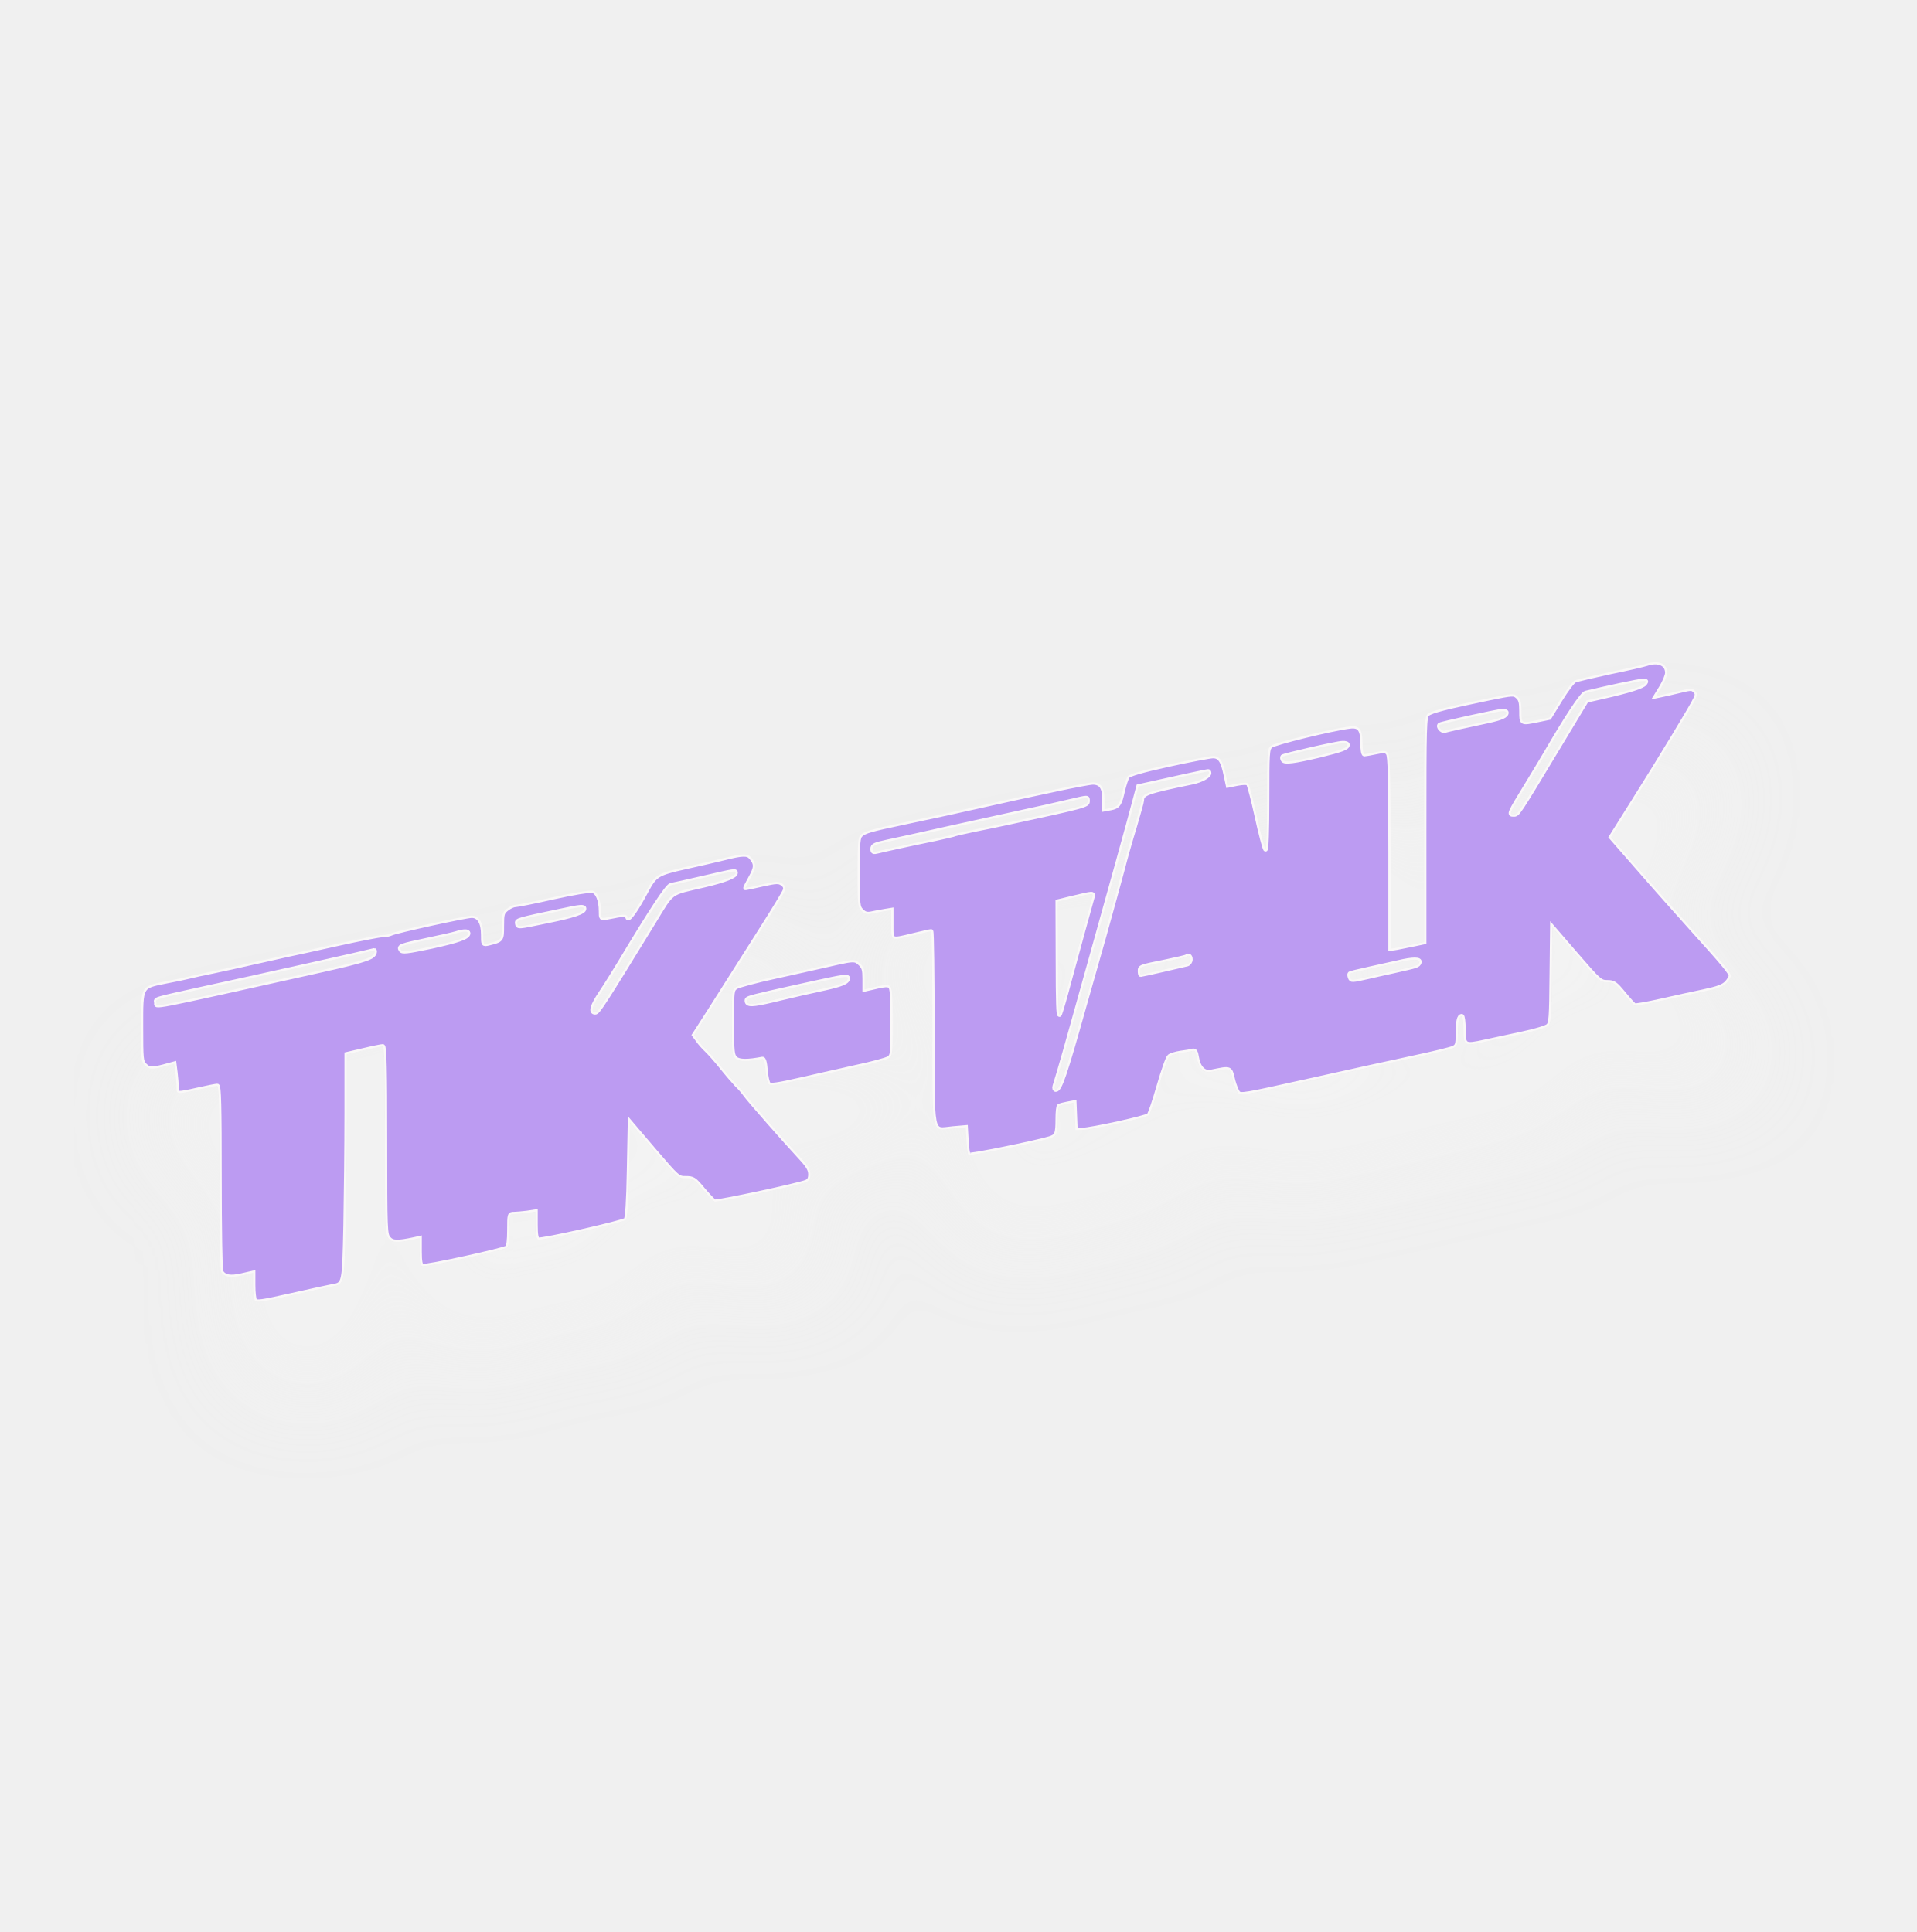
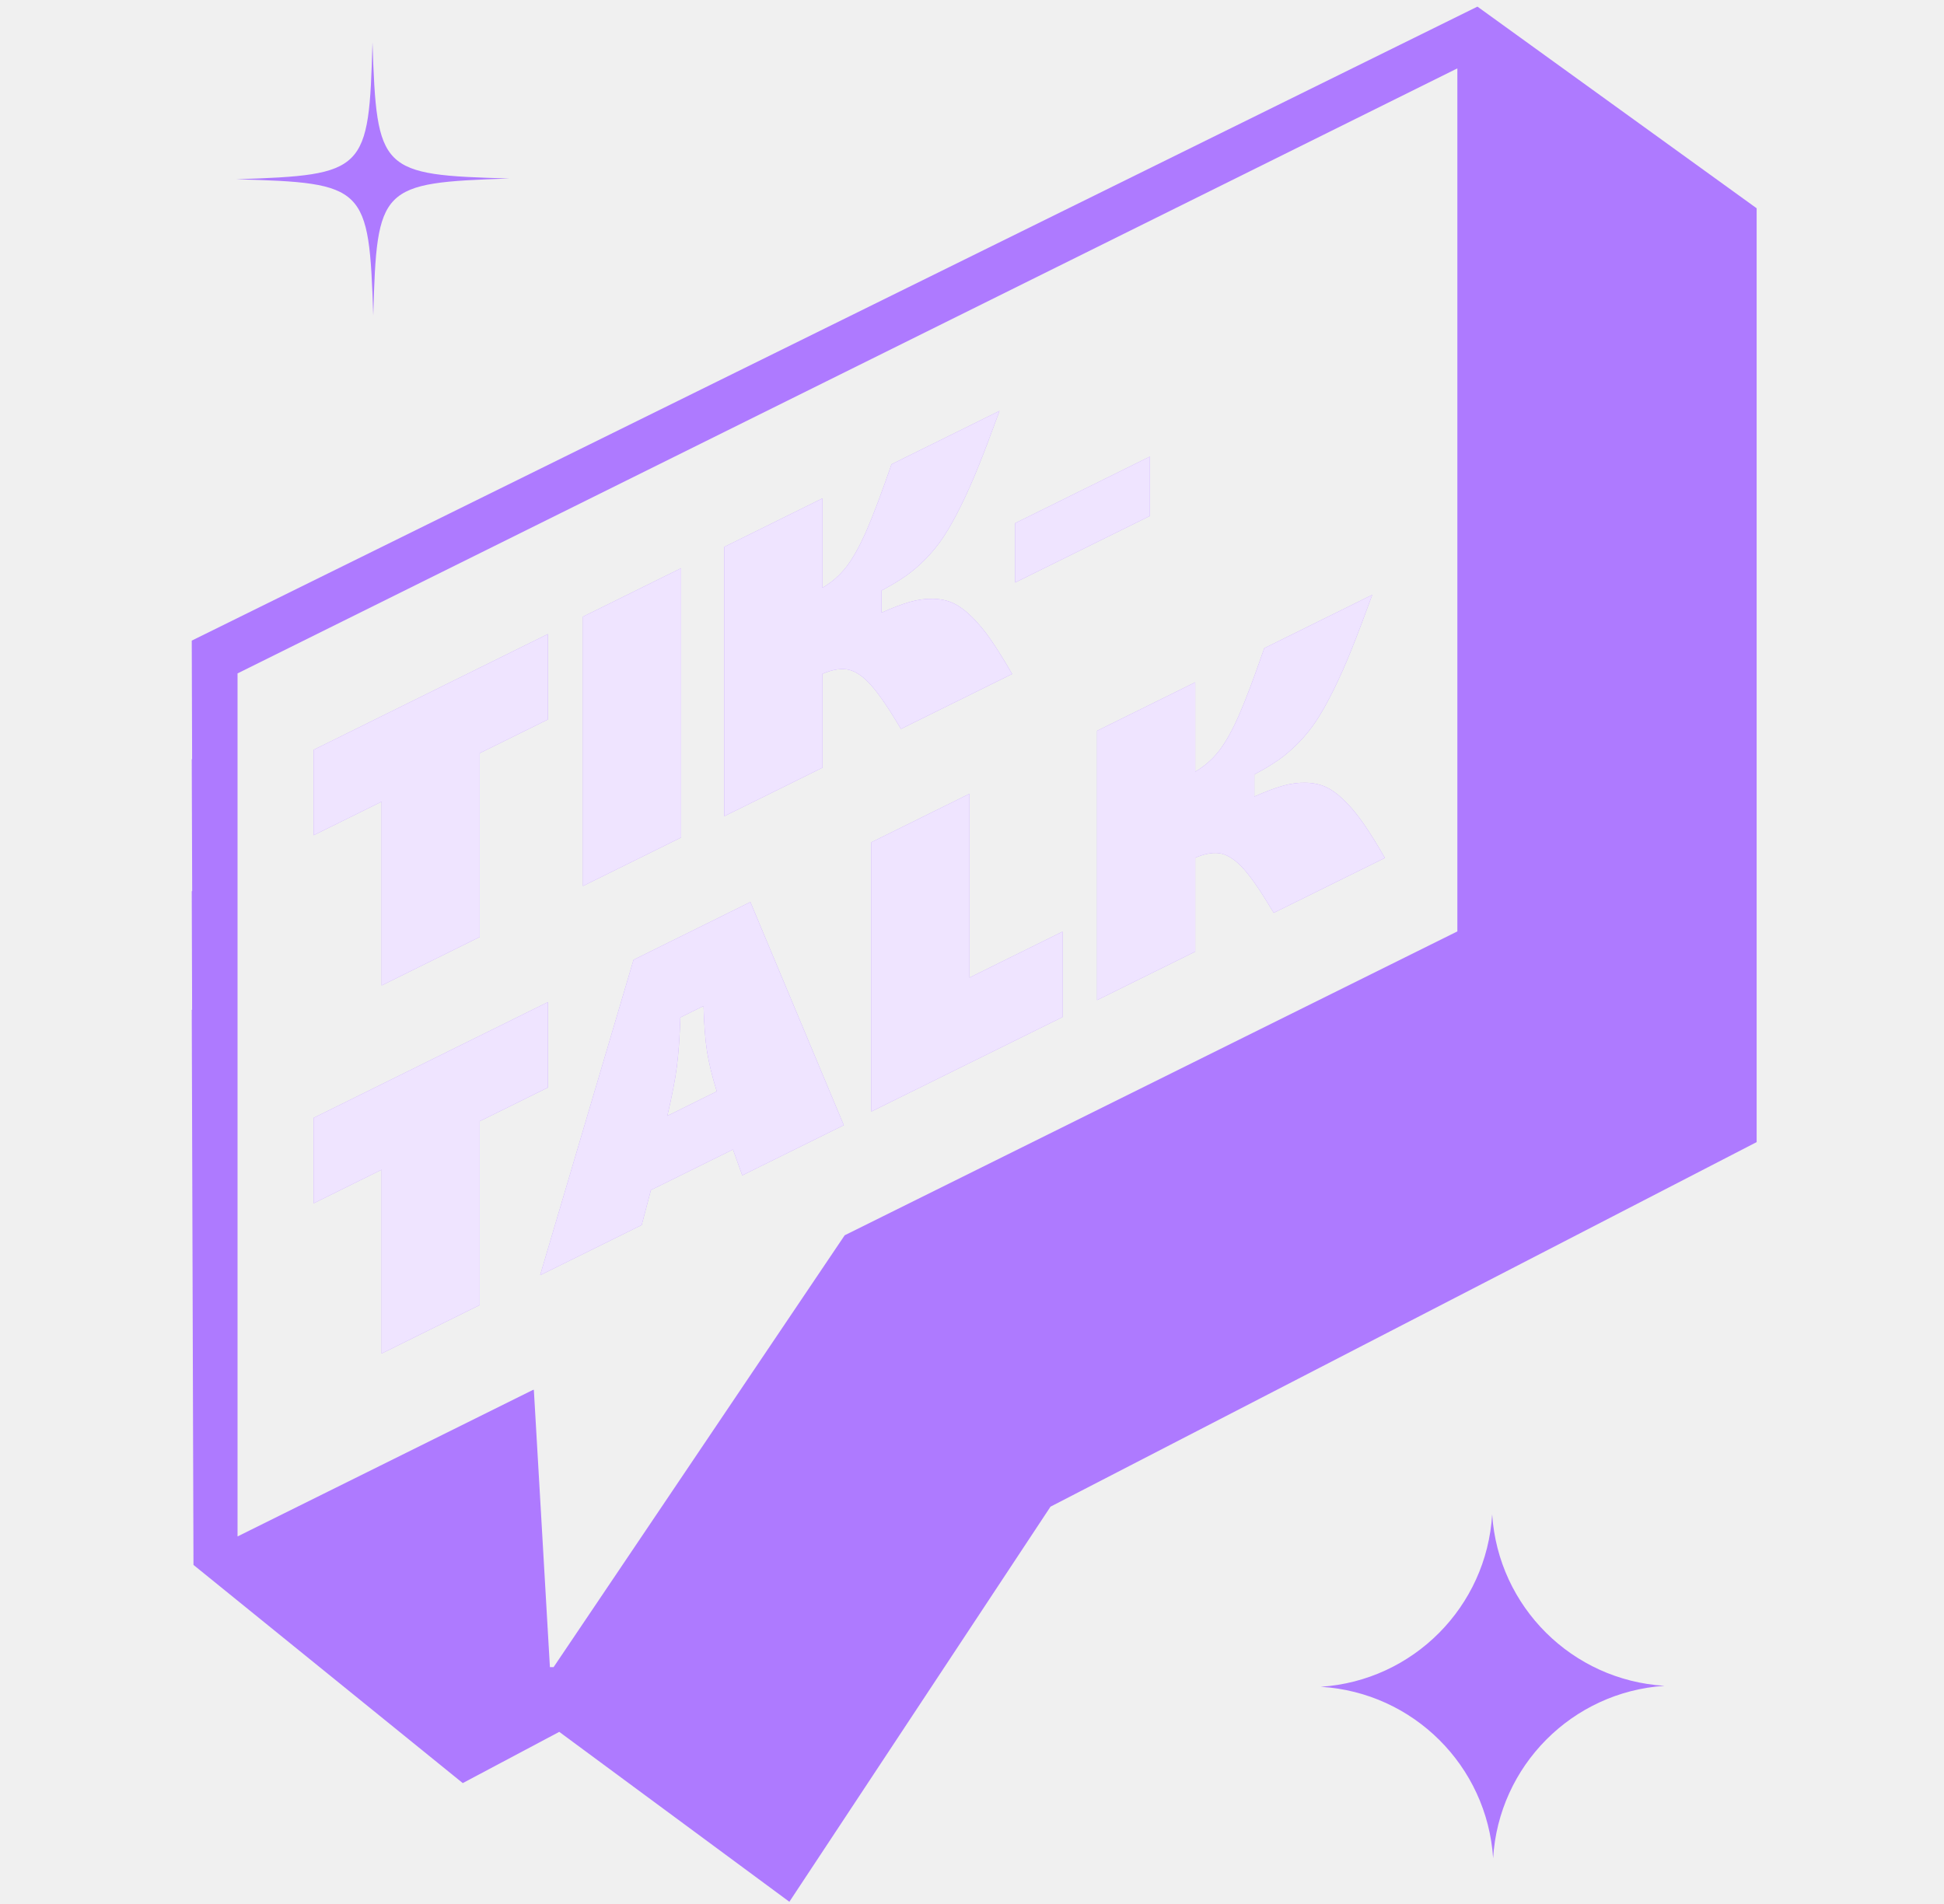
- <svg xmlns="http://www.w3.org/2000/svg" width="867" height="874" viewBox="0 0 867 874" fill="none">
-   <g filter="url(#filter0_d_1_2)">
-     <mask id="path-1-inside-1_1_2" fill="white">
-       <path d="M744.764 300.267C743.58 300.694 736.222 302.399 728.272 304.019C720.407 305.724 713.134 307.429 712.204 307.855C711.274 308.281 708.314 312.203 705.607 316.636L700.702 324.65L695.797 325.673C687.932 327.293 688.101 327.378 688.101 321.751C688.101 317.83 687.763 316.38 686.41 315.187C684.719 313.652 684.38 313.652 673.471 315.869C654.189 319.876 647.169 321.666 645.647 323.03C644.209 324.309 644.125 327.719 644.125 375.291V426.187L639.727 427.125C637.275 427.637 633.807 428.319 632.116 428.66L628.902 429.171V385.777C628.902 351.079 628.649 342.042 627.803 340.848C626.788 339.484 626.196 339.399 622.221 340.251C619.853 340.763 617.485 341.189 617.062 341.189C616.555 341.189 616.217 338.887 616.217 336.159C616.217 329.851 614.779 328.06 610.381 328.657C602.178 329.68 576.215 336.074 574.693 337.438C573.17 338.802 573.086 340.251 573.086 361.991C573.086 375.461 572.748 384.669 572.325 384.242C571.902 383.731 570.126 377.081 568.434 369.323C566.743 361.565 564.967 354.915 564.544 354.489C564.037 353.977 562.261 353.977 559.555 354.489L555.411 355.341L554.396 350.652C553.127 344.258 551.69 342.042 548.645 342.042C547.292 342.042 538.243 343.747 528.602 345.878C516.255 348.606 510.757 350.226 509.996 351.249C509.404 352.017 508.474 354.915 507.798 357.729C506.444 363.867 505.768 364.89 502.3 365.572L499.51 366.083V361.48C499.51 356.194 497.903 353.977 494.266 353.977C492.998 353.977 485.809 355.341 478.198 356.961C465.343 359.689 459 361.053 429.316 367.703C423.058 369.067 413.332 371.113 407.835 372.307C394.05 375.206 391.091 376.058 389.399 377.593C388.046 378.786 387.877 380.747 387.877 394.643C387.877 409.392 387.961 410.33 389.653 412.035C391.006 413.399 392.021 413.74 394.135 413.314C395.573 412.973 398.194 412.547 399.97 412.206L403.099 411.694V418.259C403.099 425.846 402.592 425.676 413.417 423.033C417.307 422.095 420.69 421.328 421.113 421.328C421.451 421.328 421.705 440.851 421.705 464.637C421.705 515.448 420.944 511.441 430.923 510.504L436.758 509.992L437.097 515.875C437.266 519.199 437.689 522.098 438.027 522.439C438.619 523.036 467.965 517.068 474.731 515.022C477.944 513.999 478.367 513.061 478.367 506.156C478.367 503.172 478.621 500.529 479.044 500.273C479.382 500.103 481.073 499.676 482.765 499.335L485.894 498.738L486.148 504.962L486.401 511.271L489.361 511.186C493.674 511.1 518.369 505.644 519.553 504.536C520.145 504.024 522.174 497.971 524.12 491.236C526.065 484.416 528.179 478.448 528.856 477.937C529.532 477.34 531.816 476.658 534.014 476.317C536.213 476.061 538.581 475.635 539.342 475.379C540.442 475.123 540.865 475.805 541.287 478.448C541.964 482.881 544.501 485.524 547.546 484.927C557.017 483.052 556.172 482.711 557.779 489.105C558.286 490.98 559.216 493.282 559.808 494.22C560.992 495.755 562.007 495.584 592.199 488.849C609.366 485.013 630.678 480.324 639.474 478.448C648.353 476.572 656.388 474.612 657.487 474.015C659.094 473.162 659.348 472.395 659.348 467.706C659.348 462.079 659.855 459.692 661.124 459.692C661.546 459.692 661.885 462.42 661.885 465.66C661.885 473.077 662.307 473.333 671.526 471.287C675.331 470.434 682.943 468.814 688.524 467.621C694.106 466.427 699.349 464.893 700.11 464.125C701.464 463.017 701.633 460.545 701.802 441.107L702.056 419.367L712.881 431.899C723.198 443.835 723.79 444.346 726.919 444.346C729.795 444.346 730.556 444.858 734.277 449.376C736.56 452.19 738.844 454.662 739.266 454.833C739.774 455.088 745.102 454.151 751.106 452.787C757.195 451.423 765.906 449.462 770.557 448.524C776.985 447.16 779.437 446.222 780.96 444.602C781.974 443.494 782.82 442.045 782.82 441.448C782.82 439.999 779.607 436.162 764.976 419.964C758.718 412.973 747.893 400.867 741.042 392.938L728.611 378.701L738.674 362.673C750.937 343.235 765.483 319.194 766.836 316.125C767.682 314.249 767.682 313.652 766.583 312.544C765.399 311.265 764.722 311.265 759.902 312.459C756.942 313.226 753.221 313.993 751.698 314.334L748.907 314.931L751.529 310.668C752.882 308.367 754.066 305.553 754.066 304.36C754.066 300.267 750.007 298.477 744.764 300.267ZM743.918 309.219C742.818 310.583 736.983 312.459 725.397 315.102L717.532 316.892L704.677 338.205C686.241 368.812 686.495 368.471 684.549 368.471C682.351 368.471 682.435 368.215 690.469 355.086C694.106 349.118 697.996 342.639 699.096 340.763C708.652 324.309 715.587 313.823 717.194 313.482C726.327 311.265 741.381 308.026 742.988 308.026C744.594 307.94 744.764 308.111 743.918 309.219ZM681.336 322.348C681.336 323.797 679.137 324.821 672.879 326.185C660.447 328.827 654.865 330.106 653.428 330.533C652.159 330.959 650.214 328.742 651.144 327.89C651.652 327.378 677.446 321.751 679.475 321.666C680.49 321.581 681.336 321.922 681.336 322.348ZM609.451 336.927C609.451 338.291 606.914 339.228 597.273 341.616C585.095 344.514 581.035 345.026 580.274 343.832C579.936 343.235 579.851 342.553 580.105 342.298C580.782 341.701 604.377 336.245 607.168 336.159C608.436 336.074 609.451 336.415 609.451 336.927ZM546.869 349.715C546.869 351.079 543.232 353.04 539.173 353.892C518.623 358.155 516.424 358.922 516.424 362.162C516.424 362.673 514.901 368.13 513.125 374.097C511.265 380.15 508.812 388.761 507.713 393.194C506.529 397.627 502.723 411.438 499.256 423.886C495.704 436.333 491.729 450.485 490.291 455.43C481.75 485.865 479.382 492.941 477.521 492.941C477.014 492.941 476.76 492.259 477.014 491.407C478.959 485.268 484.033 467.45 486.74 457.561C488.6 450.996 491.475 440.595 493.167 434.542C501.032 406.409 511.434 369.067 513.041 362.759L514.901 355.768L522.597 354.063C530.378 352.272 545.008 349.118 546.277 348.947C546.615 348.862 546.869 349.203 546.869 349.715ZM491.898 362.417C491.898 364.293 491.137 364.549 456.802 371.966C452.658 372.904 445.469 374.353 440.818 375.291C436.251 376.229 432.276 377.166 431.938 377.337C431.684 377.507 427.625 378.445 422.974 379.468C411.303 381.855 399.717 384.413 397.01 385.095C394.981 385.607 394.642 385.436 394.642 383.987C394.642 382.537 395.657 382.026 401.239 380.832C407.666 379.468 416.123 377.593 430.162 374.438C434.137 373.586 446.484 370.858 457.647 368.385C468.811 365.998 480.82 363.27 484.287 362.417C492.321 360.542 491.898 360.542 491.898 362.417ZM494.097 405.726C492.406 411.865 487.078 430.962 483.949 442.641C481.919 450.4 479.805 457.646 479.297 458.84C478.705 460.374 478.452 453.213 478.452 434.457L478.367 407.858L485.386 406.153C494.351 404.021 494.605 403.936 494.097 405.726ZM538.412 434.031C538.412 434.969 537.735 435.906 536.974 436.162C535.367 436.588 516.424 440.936 515.916 440.936C515.747 440.936 515.578 440.169 515.578 439.317C515.578 437.356 515.578 437.356 527.418 434.969C532.238 433.946 536.382 433.008 536.636 432.752C537.482 431.899 538.412 432.496 538.412 434.031ZM641.926 435.395C641.334 436.844 641.165 436.844 630.594 439.231C626.196 440.169 621.037 441.363 619.177 441.789C611.312 443.579 611.142 443.579 610.635 442.215C610.297 441.448 610.297 440.681 610.466 440.51C610.635 440.254 614.61 439.317 619.261 438.293C623.828 437.27 629.748 435.992 632.285 435.395C638.966 433.775 642.518 433.775 641.926 435.395Z" />
+ <svg xmlns="http://www.w3.org/2000/svg" width="441" height="432" viewBox="0 0 441 432" fill="none">
+   <g clip-path="url(#clip0_5_16471)">
+     <path d="M335.161 1.5C237.941 49.445 140.72 97.397 43.5 145.349C43.529 154.307 43.551 163.274 43.581 172.233C43.551 172.247 43.529 172.262 43.5 172.277C43.529 182.239 43.559 192.202 43.596 202.164C43.566 202.179 43.529 202.194 43.5 202.208C43.529 211.167 43.551 220.133 43.581 229.092C43.551 229.107 43.529 229.122 43.5 229.136C43.625 271.111 43.758 313.092 43.89 355.067C64.25 371.571 84.61 388.068 104.977 404.572C112.271 400.697 119.573 396.822 126.867 392.947C144.268 405.795 161.669 418.651 179.07 431.5C198.818 401.62 218.56 371.74 238.309 341.852C291.703 314.279 345.098 286.706 398.5 259.134V47.254C377.389 32.003 356.272 16.751 335.161 1.5ZM131.519 369.454L125.579 378.266H124.748C124.541 374.67 124.328 371.073 124.122 367.476C123.563 357.792 123.003 348.115 122.444 338.438C121.995 330.739 121.553 323.033 121.104 315.334C121.008 315.356 120.913 315.356 120.824 315.4L86.258 332.549L63.352 343.91L53.886 348.606V152.791L330.605 15.514V211.328L191.62 280.275C176.074 303.342 160.535 326.403 144.99 349.47C140.5 356.129 136.009 362.795 131.519 369.454Z" fill="#AE7AFF" />
+     <path d="M86.568 223.598V181.888L71.154 189.506V170.123L124.284 143.869V163.252L108.826 170.885V212.596L86.56 223.598H86.568Z" fill="#AE7AFF" />
+     <path d="M86.568 223.598V181.888L71.154 189.506V170.123L124.284 143.869V163.252L108.826 170.885V212.596L86.56 223.598H86.568Z" fill="white" fill-opacity="0.8" />
+     <path d="M132.248 201.021V139.92L154.514 128.918V190.019L132.248 201.021Z" fill="#AE7AFF" />
+     <path d="M132.248 201.021V139.92L154.514 128.918V190.019L132.248 201.021Z" fill="white" fill-opacity="0.8" />
+     <path d="M204.383 165.376C201.675 160.805 199.437 157.531 197.685 155.546C195.933 153.56 194.233 152.366 192.591 151.971C190.95 151.575 188.948 151.876 186.578 152.879V174.181L164.312 185.184V124.083L186.578 113.08V133.364C188.72 132.112 190.53 130.515 192.017 128.588C193.504 126.662 194.998 123.973 196.515 120.53C198.024 117.087 199.937 112.018 202.249 105.337L226.738 93.236C224.964 98.085 223.411 102.187 222.071 105.535C220.731 108.883 219.37 111.96 217.986 114.758C216.602 117.556 215.314 119.864 214.129 121.666C212.944 123.475 211.597 125.153 210.08 126.713C208.564 128.266 207.04 129.584 205.502 130.661C203.964 131.738 202.124 132.844 199.982 133.987V139.012C202.433 137.913 204.56 137.108 206.363 136.587C208.159 136.067 209.919 135.826 211.626 135.862C213.341 135.899 214.865 136.221 216.205 136.837C217.544 137.452 218.957 138.485 220.444 139.942C221.931 141.4 223.374 143.144 224.787 145.187C226.2 147.231 227.805 149.81 229.601 152.923L204.383 165.384V165.376Z" fill="#AE7AFF" />
+     <path d="M204.383 165.376C201.675 160.805 199.437 157.531 197.685 155.546C195.933 153.56 194.233 152.366 192.591 151.971C190.95 151.575 188.948 151.876 186.578 152.879V174.181L164.312 185.184V124.083L186.578 113.08V133.364C188.72 132.112 190.53 130.515 192.017 128.588C193.504 126.662 194.998 123.973 196.515 120.53C198.024 117.087 199.937 112.018 202.249 105.337L226.738 93.236C224.964 98.085 223.411 102.187 222.071 105.535C220.731 108.883 219.37 111.96 217.986 114.758C216.602 117.556 215.314 119.864 214.129 121.666C212.944 123.475 211.597 125.153 210.08 126.713C208.564 128.266 207.04 129.584 205.502 130.661C203.964 131.738 202.124 132.844 199.982 133.987V139.012C202.433 137.913 204.56 137.108 206.363 136.587C208.159 136.067 209.919 135.826 211.626 135.862C213.341 135.899 214.865 136.221 216.205 136.837C217.544 137.452 218.957 138.485 220.444 139.942C221.931 141.4 223.374 143.144 224.787 145.187C226.2 147.231 227.805 149.81 229.601 152.923L204.383 165.384V165.376Z" fill="white" fill-opacity="0.8" />
+     <path d="M230.285 132.17V118.706L260.854 103.601V117.065L230.285 132.17Z" fill="#AE7AFF" />
+     <path d="M230.285 132.17V118.706L260.854 103.601V117.065L230.285 132.17Z" fill="white" fill-opacity="0.8" />
+     <path d="M86.568 307.108V265.397L71.154 273.016V253.633L124.284 227.378V246.761L108.826 254.394V296.105L86.56 307.108H86.568Z" fill="#AE7AFF" />
+     <path d="M86.568 307.108V265.397L71.154 273.016V253.633L124.284 227.378V246.761L108.826 254.394V296.105L86.56 307.108H86.568Z" fill="white" fill-opacity="0.8" />
+     <path d="M145.564 277.953L122.532 289.336L143.724 217.767L170.222 204.669L191.414 255.295L168.382 266.679L166.284 260.811L147.662 270.012L145.564 277.953ZM151.386 253.178L162.604 247.633C161.544 244.205 160.815 241.194 160.396 238.586C159.984 235.978 159.719 232.528 159.601 228.243L154.338 230.843C154.191 235.29 153.933 239.011 153.543 242.014C153.153 245.018 152.439 248.739 151.379 253.178H151.386Z" fill="#AE7AFF" />
+     <path d="M145.564 277.953L122.532 289.336L143.724 217.767L170.222 204.669L191.414 255.295L168.382 266.679L166.284 260.811L147.662 270.012L145.564 277.953ZM151.386 253.178L162.604 247.633C161.544 244.205 160.815 241.194 160.396 238.586C159.984 235.978 159.719 232.528 159.601 228.243L154.338 230.843C154.191 235.29 153.933 239.011 153.543 242.014C153.153 245.018 152.439 248.739 151.379 253.178H151.386Z" fill="white" fill-opacity="0.8" />
+     <path d="M197.663 252.211V191.11L219.929 180.108V221.818L241.032 211.387V230.77L197.663 252.197V252.211Z" fill="#AE7AFF" />
+     <path d="M197.663 252.211V191.11L219.929 180.108V221.818L241.032 211.387V230.77L197.663 252.197V252.211Z" fill="white" fill-opacity="0.8" />
+     <path d="M288.943 207.109C286.234 202.538 283.996 199.263 282.245 197.278C280.493 195.293 278.792 194.099 277.151 193.703C275.51 193.308 273.507 193.608 271.137 194.612V215.914L248.871 226.917V165.816L271.137 154.813V175.097C273.279 173.844 275.09 172.247 276.577 170.321C278.064 168.394 279.558 165.706 281.074 162.263C282.583 158.82 284.497 153.751 286.808 147.07L311.297 134.969C309.523 139.818 307.97 143.92 306.631 147.268C305.291 150.616 303.929 153.692 302.545 156.49C301.162 159.289 299.873 161.596 298.696 163.398C297.511 165.208 296.164 166.885 294.647 168.446C293.131 169.998 291.607 171.317 290.069 172.394C288.531 173.471 286.69 174.577 284.548 175.72V180.745C287 179.646 289.127 178.84 290.93 178.32C292.726 177.8 294.485 177.558 296.193 177.595C297.908 177.632 299.432 177.954 300.771 178.569C302.111 179.185 303.524 180.217 305.011 181.675C306.498 183.133 307.941 184.876 309.354 186.92C310.767 188.964 312.372 191.542 314.168 194.656L288.95 207.116L288.943 207.109Z" fill="#AE7AFF" />
+     <path d="M288.943 207.109C286.234 202.538 283.996 199.263 282.245 197.278C280.493 195.293 278.792 194.099 277.151 193.703C275.51 193.308 273.507 193.608 271.137 194.612V215.914L248.871 226.917V165.816L271.137 154.813V175.097C273.279 173.844 275.09 172.247 276.577 170.321C278.064 168.394 279.558 165.706 281.074 162.263C282.583 158.82 284.497 153.751 286.808 147.07L311.297 134.969C309.523 139.818 307.97 143.92 306.631 147.268C305.291 150.616 303.929 153.692 302.545 156.49C301.162 159.289 299.873 161.596 298.696 163.398C297.511 165.208 296.164 166.885 294.647 168.446C293.131 169.998 291.607 171.317 290.069 172.394C288.531 173.471 286.69 174.577 284.548 175.72V180.745C287 179.646 289.127 178.84 290.93 178.32C292.726 177.8 294.485 177.558 296.193 177.595C297.908 177.632 299.432 177.954 300.771 178.569C302.111 179.185 303.524 180.217 305.011 181.675C306.498 183.133 307.941 184.876 309.354 186.92C310.767 188.964 312.372 191.542 314.168 194.656L288.95 207.116L288.943 207.109Z" fill="white" fill-opacity="0.8" />
+     <g clip-path="url(#clip1_5_16471)">
+       <mask id="mask0_5_16471" style="mask-type:luminance" maskUnits="userSpaceOnUse" x="53" y="9" width="63" height="63">
+         <path d="M115.5 9.5L53.5 9.674L53.674 71.674L115.674 71.5L115.5 9.5Z" fill="white" />
+       </mask>
+       <g mask="url(#mask0_5_16471)">
+         <path d="M84.674 71.587C83.694 42.221 82.958 41.494 53.587 40.674C82.953 39.694 83.68 38.958 84.5 9.587C85.48 38.953 86.216 39.68 115.587 40.5C86.221 41.484 85.494 42.207 84.674 71.587Z" fill="#AE7AFF" />
+       </g>
+     </g>
+   </g>
+   <g clip-path="url(#clip2_5_16471)">
+     <mask id="mask1_5_16471" style="mask-type:luminance" maskUnits="userSpaceOnUse" x="299" y="343" width="79" height="79">
+       <path d="M377.5 343.5L299.5 343.719L299.719 421.719L377.719 421.5L377.5 343.5Z" fill="white" />
    </mask>
-     <path d="M744.764 300.267C743.58 300.694 736.222 302.399 728.272 304.019C720.407 305.724 713.134 307.429 712.204 307.855C711.274 308.281 708.314 312.203 705.607 316.636L700.702 324.65L695.797 325.673C687.932 327.293 688.101 327.378 688.101 321.751C688.101 317.83 687.763 316.38 686.41 315.187C684.719 313.652 684.38 313.652 673.471 315.869C654.189 319.876 647.169 321.666 645.647 323.03C644.209 324.309 644.125 327.719 644.125 375.291V426.187L639.727 427.125C637.275 427.637 633.807 428.319 632.116 428.66L628.902 429.171V385.777C628.902 351.079 628.649 342.042 627.803 340.848C626.788 339.484 626.196 339.399 622.221 340.251C619.853 340.763 617.485 341.189 617.062 341.189C616.555 341.189 616.217 338.887 616.217 336.159C616.217 329.851 614.779 328.06 610.381 328.657C602.178 329.68 576.215 336.074 574.693 337.438C573.17 338.802 573.086 340.251 573.086 361.991C573.086 375.461 572.748 384.669 572.325 384.242C571.902 383.731 570.126 377.081 568.434 369.323C566.743 361.565 564.967 354.915 564.544 354.489C564.037 353.977 562.261 353.977 559.555 354.489L555.411 355.341L554.396 350.652C553.127 344.258 551.69 342.042 548.645 342.042C547.292 342.042 538.243 343.747 528.602 345.878C516.255 348.606 510.757 350.226 509.996 351.249C509.404 352.017 508.474 354.915 507.798 357.729C506.444 363.867 505.768 364.89 502.3 365.572L499.51 366.083V361.48C499.51 356.194 497.903 353.977 494.266 353.977C492.998 353.977 485.809 355.341 478.198 356.961C465.343 359.689 459 361.053 429.316 367.703C423.058 369.067 413.332 371.113 407.835 372.307C394.05 375.206 391.091 376.058 389.399 377.593C388.046 378.786 387.877 380.747 387.877 394.643C387.877 409.392 387.961 410.33 389.653 412.035C391.006 413.399 392.021 413.74 394.135 413.314C395.573 412.973 398.194 412.547 399.97 412.206L403.099 411.694V418.259C403.099 425.846 402.592 425.676 413.417 423.033C417.307 422.095 420.69 421.328 421.113 421.328C421.451 421.328 421.705 440.851 421.705 464.637C421.705 515.448 420.944 511.441 430.923 510.504L436.758 509.992L437.097 515.875C437.266 519.199 437.689 522.098 438.027 522.439C438.619 523.036 467.965 517.068 474.731 515.022C477.944 513.999 478.367 513.061 478.367 506.156C478.367 503.172 478.621 500.529 479.044 500.273C479.382 500.103 481.073 499.676 482.765 499.335L485.894 498.738L486.148 504.962L486.401 511.271L489.361 511.186C493.674 511.1 518.369 505.644 519.553 504.536C520.145 504.024 522.174 497.971 524.12 491.236C526.065 484.416 528.179 478.448 528.856 477.937C529.532 477.34 531.816 476.658 534.014 476.317C536.213 476.061 538.581 475.635 539.342 475.379C540.442 475.123 540.865 475.805 541.287 478.448C541.964 482.881 544.501 485.524 547.546 484.927C557.017 483.052 556.172 482.711 557.779 489.105C558.286 490.98 559.216 493.282 559.808 494.22C560.992 495.755 562.007 495.584 592.199 488.849C609.366 485.013 630.678 480.324 639.474 478.448C648.353 476.572 656.388 474.612 657.487 474.015C659.094 473.162 659.348 472.395 659.348 467.706C659.348 462.079 659.855 459.692 661.124 459.692C661.546 459.692 661.885 462.42 661.885 465.66C661.885 473.077 662.307 473.333 671.526 471.287C675.331 470.434 682.943 468.814 688.524 467.621C694.106 466.427 699.349 464.893 700.11 464.125C701.464 463.017 701.633 460.545 701.802 441.107L702.056 419.367L712.881 431.899C723.198 443.835 723.79 444.346 726.919 444.346C729.795 444.346 730.556 444.858 734.277 449.376C736.56 452.19 738.844 454.662 739.266 454.833C739.774 455.088 745.102 454.151 751.106 452.787C757.195 451.423 765.906 449.462 770.557 448.524C776.985 447.16 779.437 446.222 780.96 444.602C781.974 443.494 782.82 442.045 782.82 441.448C782.82 439.999 779.607 436.162 764.976 419.964C758.718 412.973 747.893 400.867 741.042 392.938L728.611 378.701L738.674 362.673C750.937 343.235 765.483 319.194 766.836 316.125C767.682 314.249 767.682 313.652 766.583 312.544C765.399 311.265 764.722 311.265 759.902 312.459C756.942 313.226 753.221 313.993 751.698 314.334L748.907 314.931L751.529 310.668C752.882 308.367 754.066 305.553 754.066 304.36C754.066 300.267 750.007 298.477 744.764 300.267ZM743.918 309.219C742.818 310.583 736.983 312.459 725.397 315.102L717.532 316.892L704.677 338.205C686.241 368.812 686.495 368.471 684.549 368.471C682.351 368.471 682.435 368.215 690.469 355.086C694.106 349.118 697.996 342.639 699.096 340.763C708.652 324.309 715.587 313.823 717.194 313.482C726.327 311.265 741.381 308.026 742.988 308.026C744.594 307.94 744.764 308.111 743.918 309.219ZM681.336 322.348C681.336 323.797 679.137 324.821 672.879 326.185C660.447 328.827 654.865 330.106 653.428 330.533C652.159 330.959 650.214 328.742 651.144 327.89C651.652 327.378 677.446 321.751 679.475 321.666C680.49 321.581 681.336 321.922 681.336 322.348ZM609.451 336.927C609.451 338.291 606.914 339.228 597.273 341.616C585.095 344.514 581.035 345.026 580.274 343.832C579.936 343.235 579.851 342.553 580.105 342.298C580.782 341.701 604.377 336.245 607.168 336.159C608.436 336.074 609.451 336.415 609.451 336.927ZM546.869 349.715C546.869 351.079 543.232 353.04 539.173 353.892C518.623 358.155 516.424 358.922 516.424 362.162C516.424 362.673 514.901 368.13 513.125 374.097C511.265 380.15 508.812 388.761 507.713 393.194C506.529 397.627 502.723 411.438 499.256 423.886C495.704 436.333 491.729 450.485 490.291 455.43C481.75 485.865 479.382 492.941 477.521 492.941C477.014 492.941 476.76 492.259 477.014 491.407C478.959 485.268 484.033 467.45 486.74 457.561C488.6 450.996 491.475 440.595 493.167 434.542C501.032 406.409 511.434 369.067 513.041 362.759L514.901 355.768L522.597 354.063C530.378 352.272 545.008 349.118 546.277 348.947C546.615 348.862 546.869 349.203 546.869 349.715ZM491.898 362.417C491.898 364.293 491.137 364.549 456.802 371.966C452.658 372.904 445.469 374.353 440.818 375.291C436.251 376.229 432.276 377.166 431.938 377.337C431.684 377.507 427.625 378.445 422.974 379.468C411.303 381.855 399.717 384.413 397.01 385.095C394.981 385.607 394.642 385.436 394.642 383.987C394.642 382.537 395.657 382.026 401.239 380.832C407.666 379.468 416.123 377.593 430.162 374.438C434.137 373.586 446.484 370.858 457.647 368.385C468.811 365.998 480.82 363.27 484.287 362.417C492.321 360.542 491.898 360.542 491.898 362.417ZM494.097 405.726C492.406 411.865 487.078 430.962 483.949 442.641C481.919 450.4 479.805 457.646 479.297 458.84C478.705 460.374 478.452 453.213 478.452 434.457L478.367 407.858L485.386 406.153C494.351 404.021 494.605 403.936 494.097 405.726ZM538.412 434.031C538.412 434.969 537.735 435.906 536.974 436.162C535.367 436.588 516.424 440.936 515.916 440.936C515.747 440.936 515.578 440.169 515.578 439.317C515.578 437.356 515.578 437.356 527.418 434.969C532.238 433.946 536.382 433.008 536.636 432.752C537.482 431.899 538.412 432.496 538.412 434.031ZM641.926 435.395C641.334 436.844 641.165 436.844 630.594 439.231C626.196 440.169 621.037 441.363 619.177 441.789C611.312 443.579 611.142 443.579 610.635 442.215C610.297 441.448 610.297 440.681 610.466 440.51C610.635 440.254 614.61 439.317 619.261 438.293C623.828 437.27 629.748 435.992 632.285 435.395C638.966 433.775 642.518 433.775 641.926 435.395Z" fill="#BC9BF2" stroke="#FAF8F8" stroke-width="2" mask="url(#path-1-inside-1_1_2)" />
-     <mask id="path-2-inside-2_1_2" fill="white">
-       <path d="M327.621 388.164C324.154 389.017 316.204 390.892 309.946 392.256C297.43 395.07 296.246 395.752 292.44 402.828C287.704 411.779 284.152 416.724 283.814 415.019C283.476 413.399 282.546 413.399 274.596 415.019C271.805 415.531 271.805 415.531 271.805 412.206C271.805 407.176 270.283 403.51 267.915 402.913C266.815 402.657 258.95 403.936 250.24 405.897C241.613 407.858 233.833 409.392 232.987 409.392C232.142 409.392 230.45 410.16 229.182 411.183C227.152 412.803 226.983 413.485 226.983 418.856C226.983 425.25 226.983 425.25 220.894 426.784C218.526 427.296 218.526 427.296 218.526 422.692C218.526 417.406 216.665 414.252 213.367 414.252C210.576 414.252 178.778 421.243 176.917 422.266C176.071 422.692 174.296 423.033 172.858 423.033C171.42 423.033 162.371 424.823 152.73 426.955C143.089 429.086 132.771 431.388 129.727 431.985C126.682 432.667 120.086 434.201 114.927 435.31C109.853 436.503 101.819 438.208 97.167 439.231C92.516 440.169 87.357 441.277 85.75 441.704C84.144 442.13 79.408 443.153 75.179 443.92C63.424 446.307 63.762 445.711 63.762 464.552C63.762 479.045 63.847 480.238 65.454 481.858C67.483 483.904 68.667 483.904 74.418 482.37L78.816 481.176L79.323 485.098C79.577 487.144 79.831 490.213 79.831 491.748C79.831 495.158 79.746 495.158 89.641 492.941C93.785 492.003 97.675 491.236 98.267 491.236C99.028 491.236 99.282 500.103 99.282 532.755C99.282 555.688 99.62 574.785 99.958 575.296C101.565 577.769 104.187 578.195 109.346 577.002L114.504 575.808V581.435C114.504 584.589 114.843 587.658 115.265 588.34C115.942 589.363 118.648 588.937 131.503 586.038C140.045 584.078 148.502 582.287 150.193 581.946C155.775 581.009 155.69 581.179 156.282 554.324C156.536 540.939 156.789 518.091 156.789 503.427V476.913L164.485 475.123C168.714 474.1 172.604 473.333 173.112 473.333C173.873 473.333 174.126 483.904 174.126 515.875C174.126 557.223 174.211 558.416 175.818 560.292C177.509 562.253 179.962 562.253 187.488 560.633L189.772 560.121V566.174C189.772 570.693 190.11 572.398 190.956 572.739C192.478 573.336 227.829 565.578 229.351 564.384C230.027 563.787 230.366 561.059 230.366 556.37C230.366 549.379 230.45 549.209 232.395 549.209C233.495 549.209 236.116 548.953 238.315 548.697L242.205 548.1V554.239C242.205 558.587 242.544 560.462 243.389 560.803C244.912 561.4 281.869 553.045 283.053 551.852C283.729 551.17 284.237 543.923 284.491 529.259L284.913 507.605L295.738 520.308C306.563 532.925 306.648 533.011 310.115 533.011C313.414 533.011 314.006 533.352 317.896 538.041C320.264 540.854 322.632 543.326 323.139 543.582C324.239 544.094 361.28 536.165 364.663 534.716C366.016 534.119 366.524 533.181 366.524 531.22C366.524 529.089 365.509 527.384 362.126 523.718C354.853 515.875 339.208 498.056 337.263 495.414C336.332 494.05 334.472 491.918 333.119 490.639C331.85 489.275 328.805 485.78 326.353 482.711C323.9 479.642 320.856 476.231 319.587 475.038C318.319 473.844 316.543 471.884 315.613 470.519L313.921 468.218L320.94 457.305C324.746 451.337 329.567 443.75 331.596 440.51C333.711 437.185 339.715 427.722 344.958 419.452C350.202 411.183 354.769 403.68 355.022 402.743C355.445 401.549 355.022 400.611 353.838 399.759C352.231 398.65 351.217 398.65 344.705 400.1C340.73 401.038 337.347 401.72 337.178 401.72C337.009 401.72 338.024 399.673 339.461 397.116C342.083 392.427 342.168 390.807 339.63 387.823C338.024 386.033 335.74 386.118 327.621 388.164ZM332.696 394.899C332.696 396.349 327.96 398.224 318.657 400.441C302.25 404.277 304.534 402.657 295.569 417.236C272.482 454.833 270.452 457.987 269.183 457.987C266.985 457.987 267.83 455.003 271.721 449.206C274.088 445.711 277.979 439.402 280.516 435.224C294.893 411.268 301.828 400.782 303.434 400.441C304.449 400.27 310.961 398.821 317.896 397.201C332.611 393.791 332.696 393.791 332.696 394.899ZM264.194 411.097C264.194 412.632 259.12 414.337 247.703 416.639C233.918 419.538 234.256 419.452 233.918 417.747C233.664 416.298 233.748 416.213 253.622 412.035C262.587 410.074 264.194 409.989 264.194 411.097ZM211.76 422.18C211.76 423.971 207.447 425.505 195.015 428.234C184.021 430.535 181.907 430.791 181.315 429.768C180.215 428.148 181.061 427.807 193.155 425.25C198.99 424.056 204.91 422.692 206.263 422.266C209.73 421.157 211.76 421.157 211.76 422.18ZM169.475 430.45C169.306 433.093 166.177 434.201 145.795 438.805C63.847 457.049 71.12 455.6 70.697 453.554C70.359 451.849 69.09 452.275 93.362 446.904C112.39 442.812 168.798 430.194 169.306 429.939C169.39 429.939 169.475 430.109 169.475 430.45Z" />
-     </mask>
-     <path d="M327.621 388.164C324.154 389.017 316.204 390.892 309.946 392.256C297.43 395.07 296.246 395.752 292.44 402.828C287.704 411.779 284.152 416.724 283.814 415.019C283.476 413.399 282.546 413.399 274.596 415.019C271.805 415.531 271.805 415.531 271.805 412.206C271.805 407.176 270.283 403.51 267.915 402.913C266.815 402.657 258.95 403.936 250.24 405.897C241.613 407.858 233.833 409.392 232.987 409.392C232.142 409.392 230.45 410.16 229.182 411.183C227.152 412.803 226.983 413.485 226.983 418.856C226.983 425.25 226.983 425.25 220.894 426.784C218.526 427.296 218.526 427.296 218.526 422.692C218.526 417.406 216.665 414.252 213.367 414.252C210.576 414.252 178.778 421.243 176.917 422.266C176.071 422.692 174.296 423.033 172.858 423.033C171.42 423.033 162.371 424.823 152.73 426.955C143.089 429.086 132.771 431.388 129.727 431.985C126.682 432.667 120.086 434.201 114.927 435.31C109.853 436.503 101.819 438.208 97.167 439.231C92.516 440.169 87.357 441.277 85.75 441.704C84.144 442.13 79.408 443.153 75.179 443.92C63.424 446.307 63.762 445.711 63.762 464.552C63.762 479.045 63.847 480.238 65.454 481.858C67.483 483.904 68.667 483.904 74.418 482.37L78.816 481.176L79.323 485.098C79.577 487.144 79.831 490.213 79.831 491.748C79.831 495.158 79.746 495.158 89.641 492.941C93.785 492.003 97.675 491.236 98.267 491.236C99.028 491.236 99.282 500.103 99.282 532.755C99.282 555.688 99.62 574.785 99.958 575.296C101.565 577.769 104.187 578.195 109.346 577.002L114.504 575.808V581.435C114.504 584.589 114.843 587.658 115.265 588.34C115.942 589.363 118.648 588.937 131.503 586.038C140.045 584.078 148.502 582.287 150.193 581.946C155.775 581.009 155.69 581.179 156.282 554.324C156.536 540.939 156.789 518.091 156.789 503.427V476.913L164.485 475.123C168.714 474.1 172.604 473.333 173.112 473.333C173.873 473.333 174.126 483.904 174.126 515.875C174.126 557.223 174.211 558.416 175.818 560.292C177.509 562.253 179.962 562.253 187.488 560.633L189.772 560.121V566.174C189.772 570.693 190.11 572.398 190.956 572.739C192.478 573.336 227.829 565.578 229.351 564.384C230.027 563.787 230.366 561.059 230.366 556.37C230.366 549.379 230.45 549.209 232.395 549.209C233.495 549.209 236.116 548.953 238.315 548.697L242.205 548.1V554.239C242.205 558.587 242.544 560.462 243.389 560.803C244.912 561.4 281.869 553.045 283.053 551.852C283.729 551.17 284.237 543.923 284.491 529.259L284.913 507.605L295.738 520.308C306.563 532.925 306.648 533.011 310.115 533.011C313.414 533.011 314.006 533.352 317.896 538.041C320.264 540.854 322.632 543.326 323.139 543.582C324.239 544.094 361.28 536.165 364.663 534.716C366.016 534.119 366.524 533.181 366.524 531.22C366.524 529.089 365.509 527.384 362.126 523.718C354.853 515.875 339.208 498.056 337.263 495.414C336.332 494.05 334.472 491.918 333.119 490.639C331.85 489.275 328.805 485.78 326.353 482.711C323.9 479.642 320.856 476.231 319.587 475.038C318.319 473.844 316.543 471.884 315.613 470.519L313.921 468.218L320.94 457.305C324.746 451.337 329.567 443.75 331.596 440.51C333.711 437.185 339.715 427.722 344.958 419.452C350.202 411.183 354.769 403.68 355.022 402.743C355.445 401.549 355.022 400.611 353.838 399.759C352.231 398.65 351.217 398.65 344.705 400.1C340.73 401.038 337.347 401.72 337.178 401.72C337.009 401.72 338.024 399.673 339.461 397.116C342.083 392.427 342.168 390.807 339.63 387.823C338.024 386.033 335.74 386.118 327.621 388.164ZM332.696 394.899C332.696 396.349 327.96 398.224 318.657 400.441C302.25 404.277 304.534 402.657 295.569 417.236C272.482 454.833 270.452 457.987 269.183 457.987C266.985 457.987 267.83 455.003 271.721 449.206C274.088 445.711 277.979 439.402 280.516 435.224C294.893 411.268 301.828 400.782 303.434 400.441C304.449 400.27 310.961 398.821 317.896 397.201C332.611 393.791 332.696 393.791 332.696 394.899ZM264.194 411.097C264.194 412.632 259.12 414.337 247.703 416.639C233.918 419.538 234.256 419.452 233.918 417.747C233.664 416.298 233.748 416.213 253.622 412.035C262.587 410.074 264.194 409.989 264.194 411.097ZM211.76 422.18C211.76 423.971 207.447 425.505 195.015 428.234C184.021 430.535 181.907 430.791 181.315 429.768C180.215 428.148 181.061 427.807 193.155 425.25C198.99 424.056 204.91 422.692 206.263 422.266C209.73 421.157 211.76 421.157 211.76 422.18ZM169.475 430.45C169.306 433.093 166.177 434.201 145.795 438.805C63.847 457.049 71.12 455.6 70.697 453.554C70.359 451.849 69.09 452.275 93.362 446.904C112.39 442.812 168.798 430.194 169.306 429.939C169.39 429.939 169.475 430.109 169.475 430.45Z" fill="#BC9BF2" stroke="#FAF8F8" stroke-width="2" mask="url(#path-2-inside-2_1_2)" />
-     <path d="M348.796 490.309C349.318 490.337 350.079 490.287 351.168 490.134C353.343 489.828 356.727 489.13 361.929 487.937V487.936C365.608 487.083 370.325 486.017 374.966 484.973L387.556 482.138L387.562 482.137C390.938 481.414 394.206 480.627 396.765 479.937C398.045 479.592 399.143 479.272 399.987 478.997C400.843 478.718 401.384 478.502 401.604 478.368C402.037 478.077 402.288 477.88 402.483 477.548C402.687 477.2 402.855 476.654 402.974 475.62C403.213 473.547 403.235 469.77 403.235 462.335C403.235 456.408 403.171 452.568 402.993 450.116C402.903 448.889 402.787 448.032 402.643 447.445C402.494 446.84 402.335 446.607 402.233 446.523L402.215 446.507C401.934 446.252 401.48 446.085 400.542 446.125C399.719 446.161 398.596 446.352 397.026 446.713L396.326 446.879L396.321 446.88L391.161 448.073L390.549 448.215V442.727C390.549 440.722 390.462 439.486 390.199 438.571C389.976 437.799 389.623 437.236 389.029 436.62L388.759 436.353L388.755 436.35C388.164 435.775 387.733 435.401 387.248 435.163C386.778 434.933 386.219 434.815 385.355 434.84C384.022 434.879 382.073 435.25 378.814 435.976L375.092 436.82L375.091 436.821L364.234 439.261C362.019 439.757 359.69 440.276 357.381 440.789L350.647 442.278H350.646C346.34 443.214 342.224 444.213 339.051 445.064C337.464 445.489 336.117 445.876 335.1 446.197C334.591 446.359 334.169 446.502 333.843 446.625C333.51 446.751 333.308 446.844 333.215 446.902C332.735 447.218 332.458 447.427 332.249 447.762C332.035 448.106 331.862 448.634 331.744 449.638C331.505 451.657 331.504 455.324 331.504 462.591C331.504 469.423 331.548 473.099 331.777 475.251C331.891 476.324 332.047 476.977 332.247 477.438C332.441 477.883 332.687 478.176 333.04 478.512C333.655 479.097 334.878 479.462 336.876 479.483C338.846 479.503 341.45 479.191 344.693 478.554L344.709 478.551L344.727 478.549C345.154 478.495 345.469 478.749 345.668 479.024C345.866 479.296 346.02 479.676 346.148 480.122C346.405 481.025 346.598 482.367 346.726 484.124L346.725 484.125C346.85 485.554 347.059 486.957 347.307 488.07C347.431 488.627 347.563 489.103 347.696 489.468C347.836 489.855 347.955 490.051 348.02 490.116C348.073 490.17 348.254 490.28 348.796 490.309ZM340.336 454.682C339.339 454.72 338.564 454.614 338.033 454.259C337.448 453.868 337.27 453.261 337.27 452.616C337.27 452.449 337.279 452.204 337.421 451.954C337.561 451.71 337.789 451.525 338.086 451.362C338.665 451.043 339.714 450.696 341.597 450.203C344.444 449.458 349.326 448.346 357.687 446.489L367.261 444.369H367.262C374.442 442.794 378.481 441.936 380.724 441.614C381.826 441.455 382.571 441.412 383.054 441.516C383.309 441.571 383.555 441.679 383.728 441.895C383.901 442.111 383.938 442.359 383.938 442.556C383.938 443.148 383.679 443.668 383.186 444.125C382.708 444.568 381.999 444.966 381.047 445.353C379.379 446.031 376.841 446.726 373.175 447.545L371.534 447.905H371.533C366.95 448.873 359.324 450.626 353.526 452.019L351.166 452.59L351.165 452.591L349.22 453.056C344.903 454.073 342.1 454.615 340.336 454.682Z" fill="#BC9BF2" stroke="#FAF8F8" />
+     <g mask="url(#mask1_5_16471)">
+       <path d="M338.5 343.61C339.883 364.572 356.639 381.235 377.609 382.5C356.647 383.883 339.984 400.639 338.719 421.609C337.336 400.647 320.58 383.984 299.61 382.719C320.572 381.336 337.235 364.58 338.5 343.61Z" fill="#AE7AFF" />
+     </g>
  </g>
  <defs>
-     <filter id="filter0_d_1_2" x="33.761" y="299.575" width="799.059" height="369.269" filterUnits="userSpaceOnUse" color-interpolation-filters="sRGB">
-       <feFlood flood-opacity="0" result="BackgroundImageFix" />
-       <feColorMatrix in="SourceAlpha" type="matrix" values="0 0 0 0 0 0 0 0 0 0 0 0 0 0 0 0 0 0 127 0" result="hardAlpha" />
-       <feOffset dx="10" dy="40" />
-       <feGaussianBlur stdDeviation="20" />
-       <feComposite in2="hardAlpha" operator="out" />
-       <feColorMatrix type="matrix" values="0 0 0 0 0.982 0 0 0 0 0.982 0 0 0 0 0.982 0 0 0 0.25 0" />
-       <feBlend mode="normal" in2="BackgroundImageFix" result="effect1_dropShadow_1_2" />
-       <feBlend mode="normal" in="SourceGraphic" in2="effect1_dropShadow_1_2" result="shape" />
-     </filter>
+     <clipPath id="clip0_5_16471">
+       <rect width="355" height="430" fill="white" transform="translate(43.5 1.5)" />
+     </clipPath>
+     <clipPath id="clip1_5_16471">
+       <rect width="62" height="62" fill="white" transform="translate(53.5 9.67432) rotate(-0.161186)" />
+     </clipPath>
+     <clipPath id="clip2_5_16471">
+       <rect width="78" height="78" fill="white" transform="translate(299.5 343.719) rotate(-0.161186)" />
+     </clipPath>
  </defs>
</svg>
